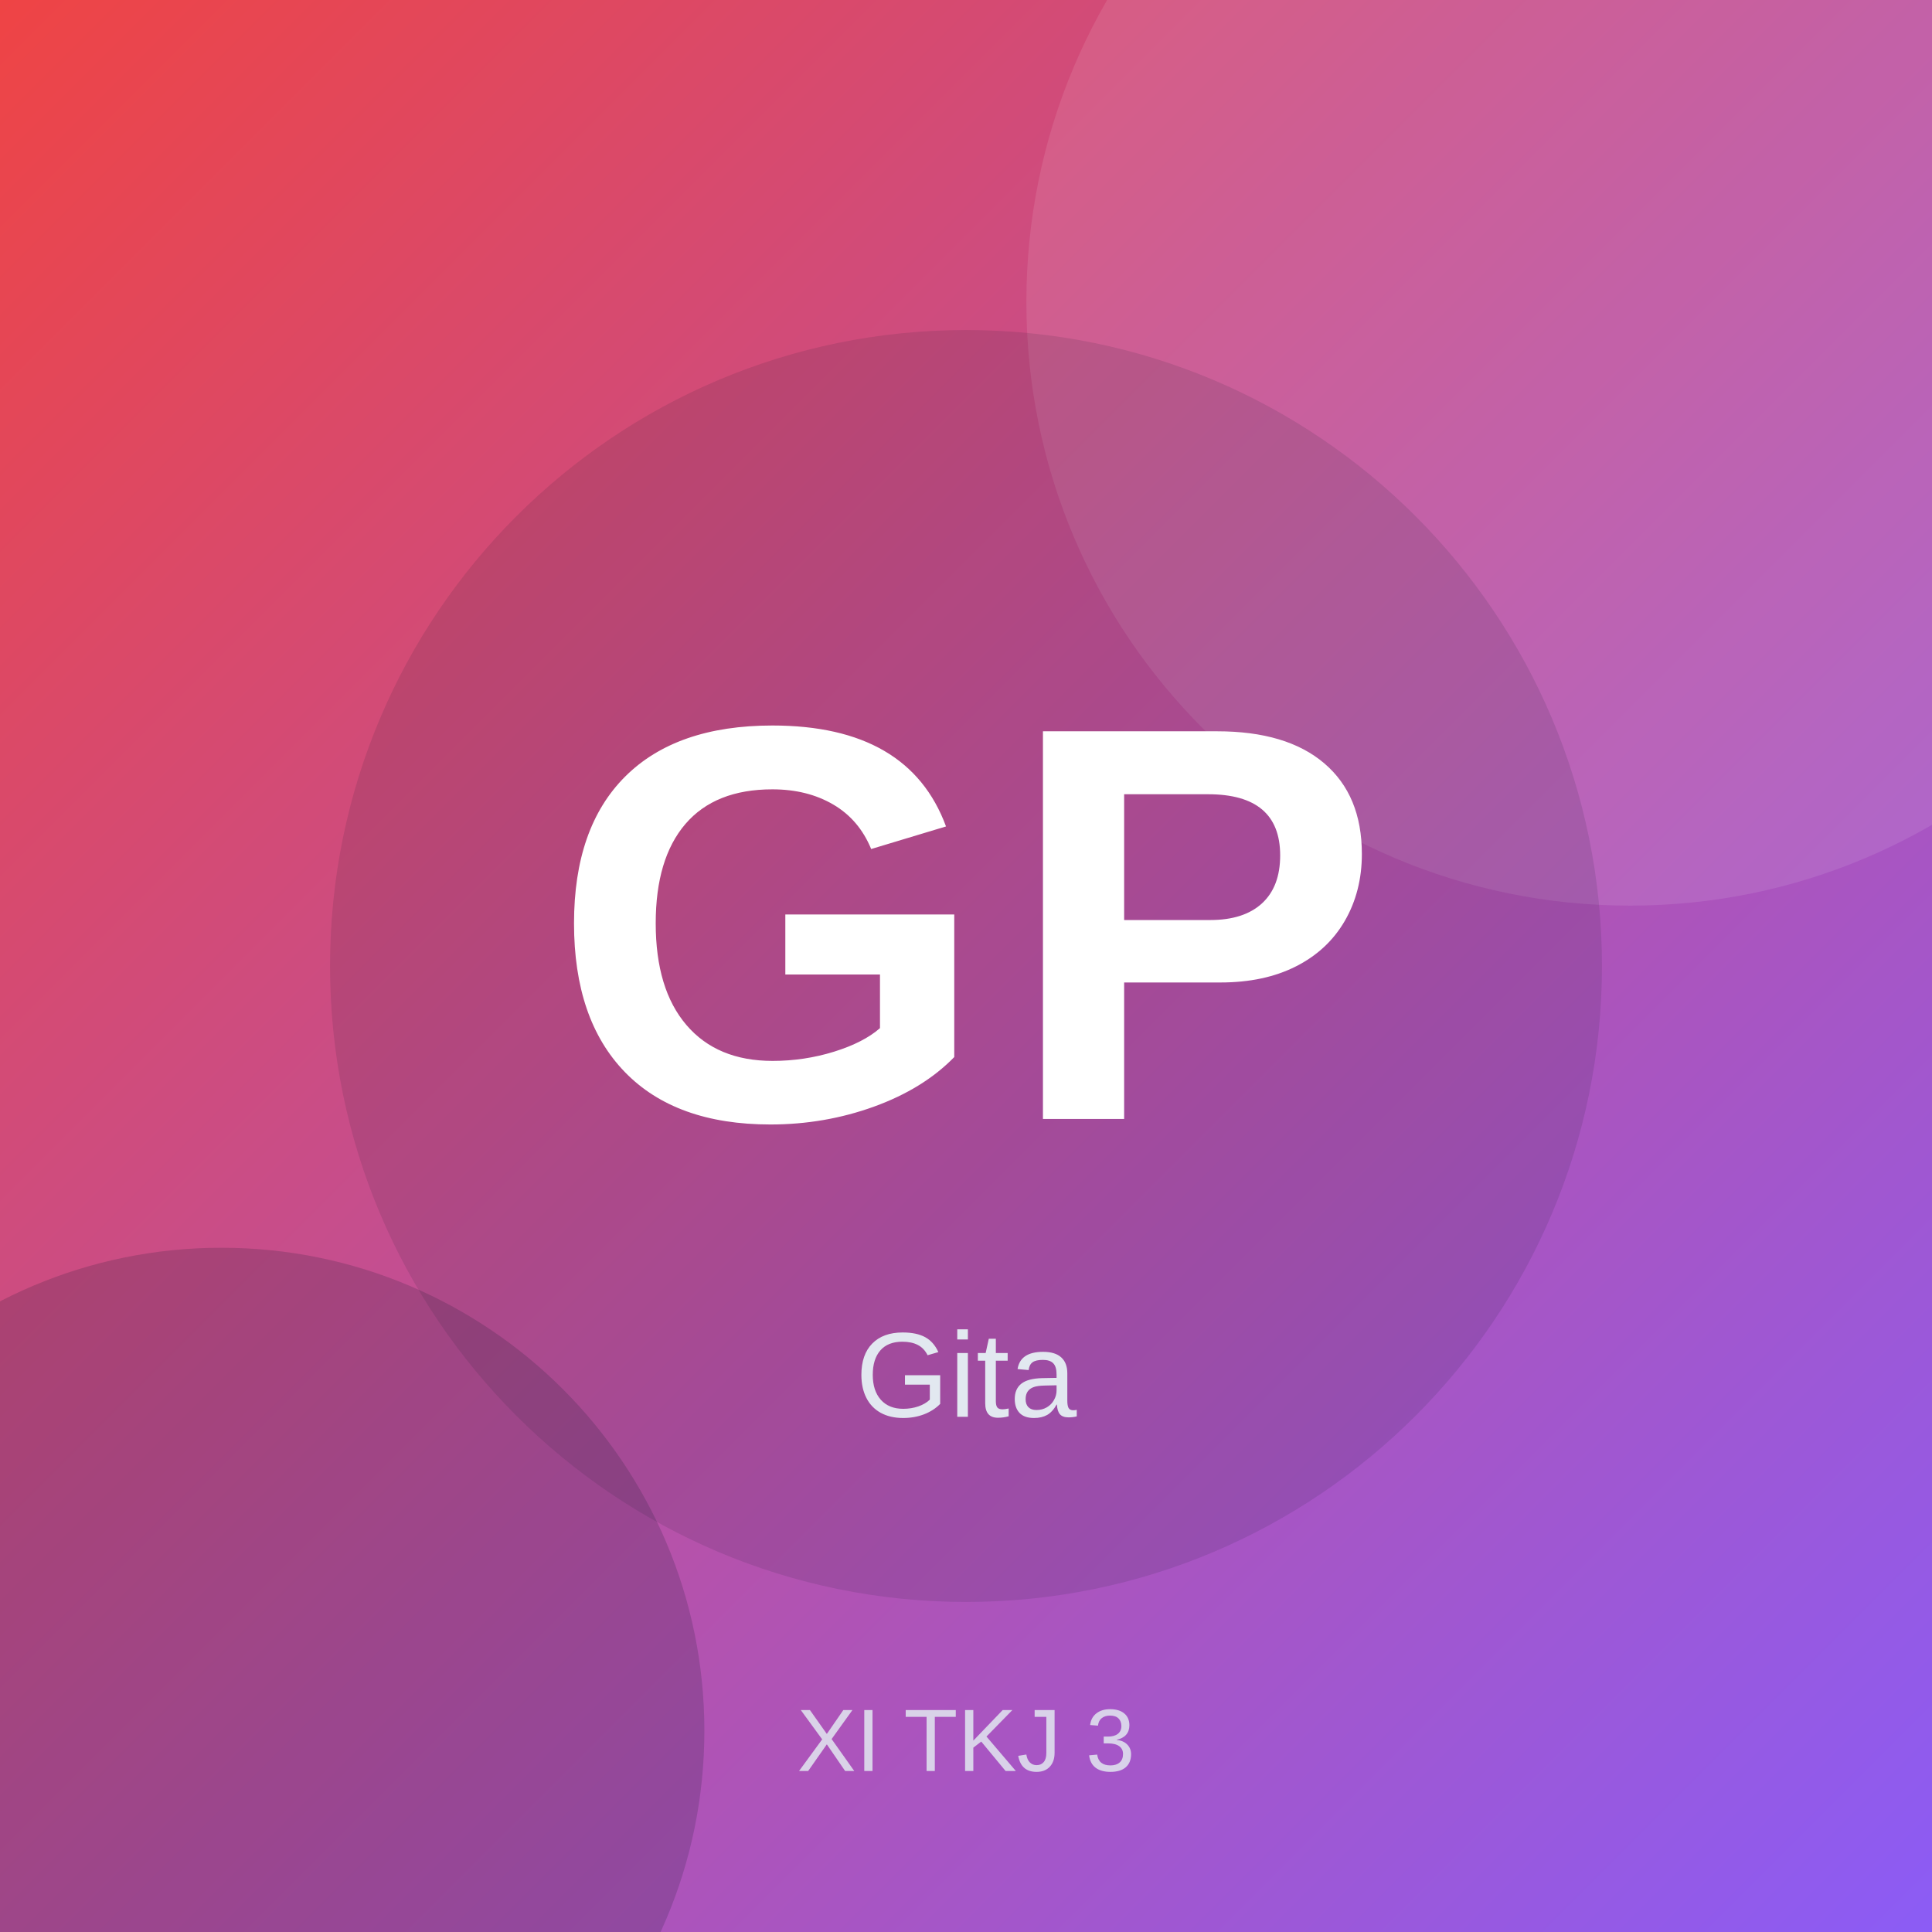
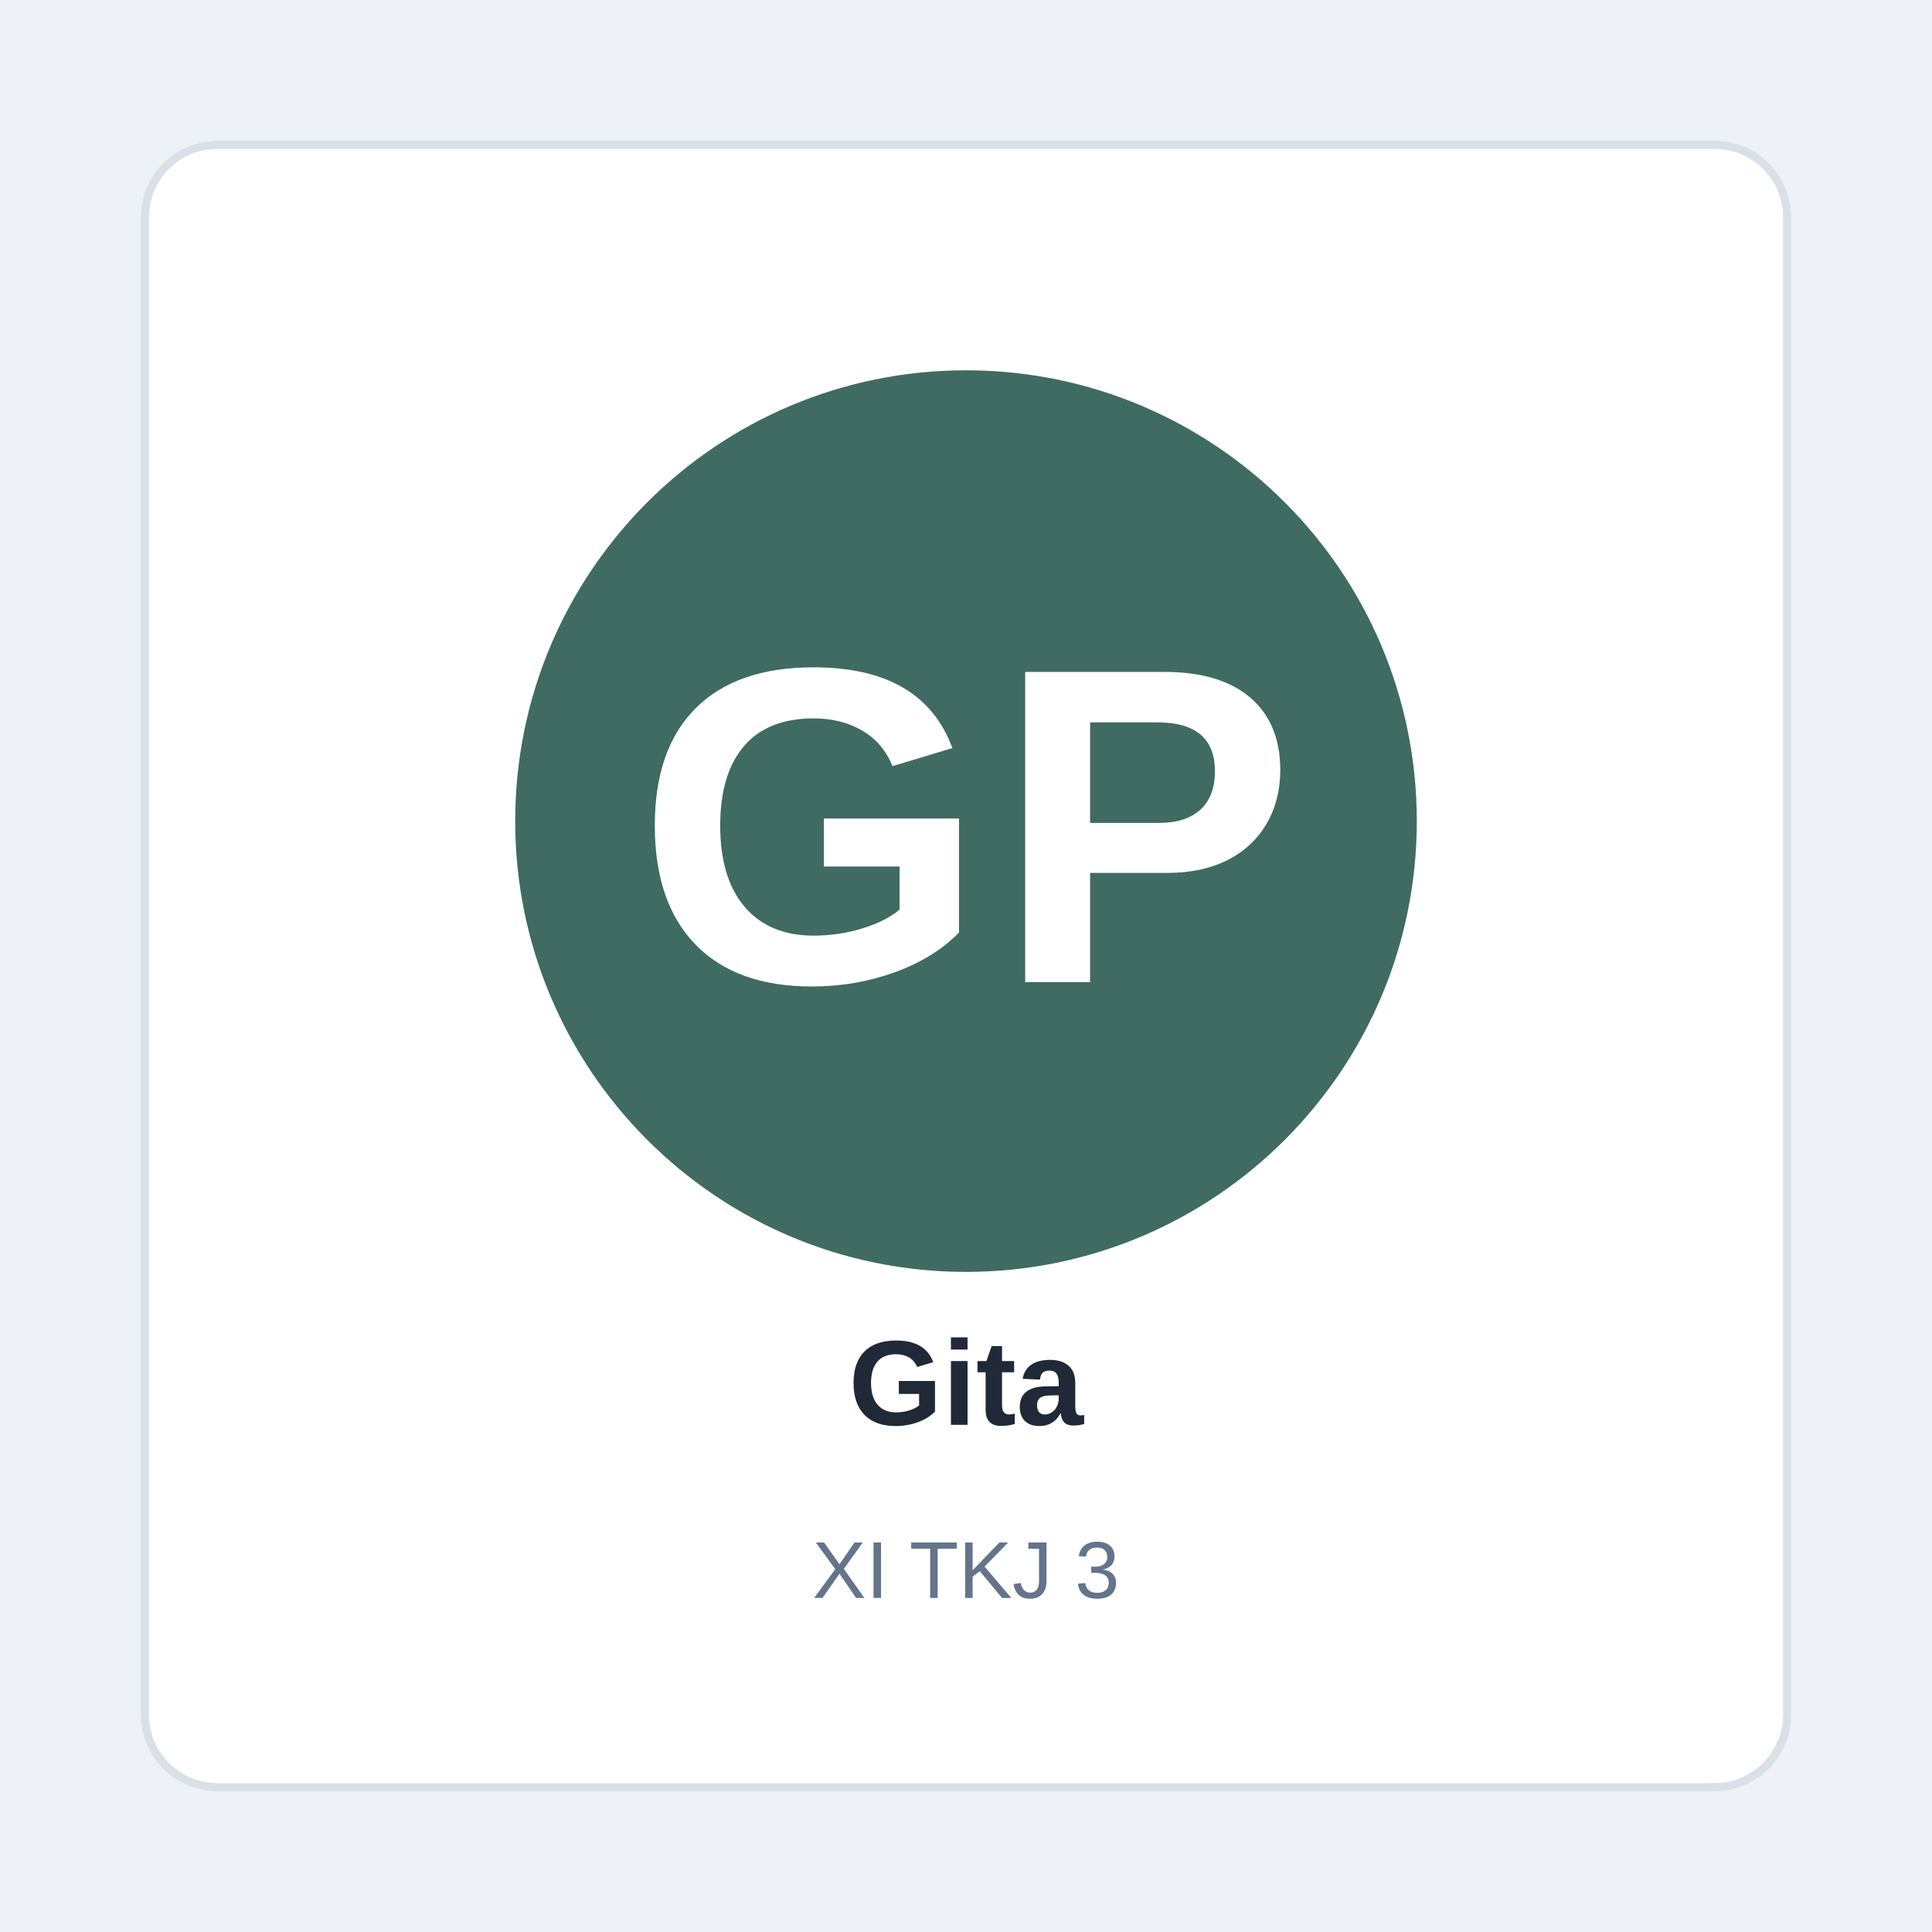
<svg xmlns="http://www.w3.org/2000/svg" width="480" height="480" viewBox="0 0 480 480">
-   <defs>
-     <linearGradient id="g" x1="0" y1="0" x2="1" y2="1">
-       <stop offset="0" stop-color="#ef4444" />
-       <stop offset="1" stop-color="#8b5cf6" />
-     </linearGradient>
-   </defs>
-   <rect width="480" height="480" fill="url(#g)" />
-   <circle cx="405" cy="75" r="150" fill="#ffffff" opacity="0.10" />
-   <circle cx="55" cy="430" r="120" fill="#0f172a" opacity="0.18" />
-   <circle cx="240" cy="240" r="158" fill="#0f172a" opacity="0.12" />
-   <text x="240" y="278" font-family="'Segoe UI', Arial, sans-serif" font-size="140" font-weight="700" fill="#ffffff" text-anchor="middle" letter-spacing="4">GP</text>
-   <text x="240" y="352" font-family="'Segoe UI', Arial, sans-serif" font-size="30" fill="#e2e8f0" text-anchor="middle">Gita</text>
-   <text x="240" y="440" font-family="'Segoe UI', Arial, sans-serif" font-size="22" fill="#e2e8f0" text-anchor="middle" opacity="0.85">XI TKJ 3</text>
+   <rect width="480" height="480" fill="#eef2f6" />
+   <rect x="36" y="36" width="408" height="408" rx="18" fill="#ffffff" stroke="#d8e0e8" stroke-width="2" />
+   <circle cx="240" cy="204" r="112" fill="#3f6b63" />
+   <text x="240" y="244" font-family="Arial, sans-serif" font-size="112" font-weight="700" fill="#ffffff" text-anchor="middle" letter-spacing="2">GP</text>
+   <text x="240" y="354" font-family="Arial, sans-serif" font-size="30" font-weight="600" fill="#1f2937" text-anchor="middle">Gita</text>
+   <text x="240" y="397" font-family="Arial, sans-serif" font-size="20" fill="#64748b" text-anchor="middle">XI TKJ 3</text>
</svg>
